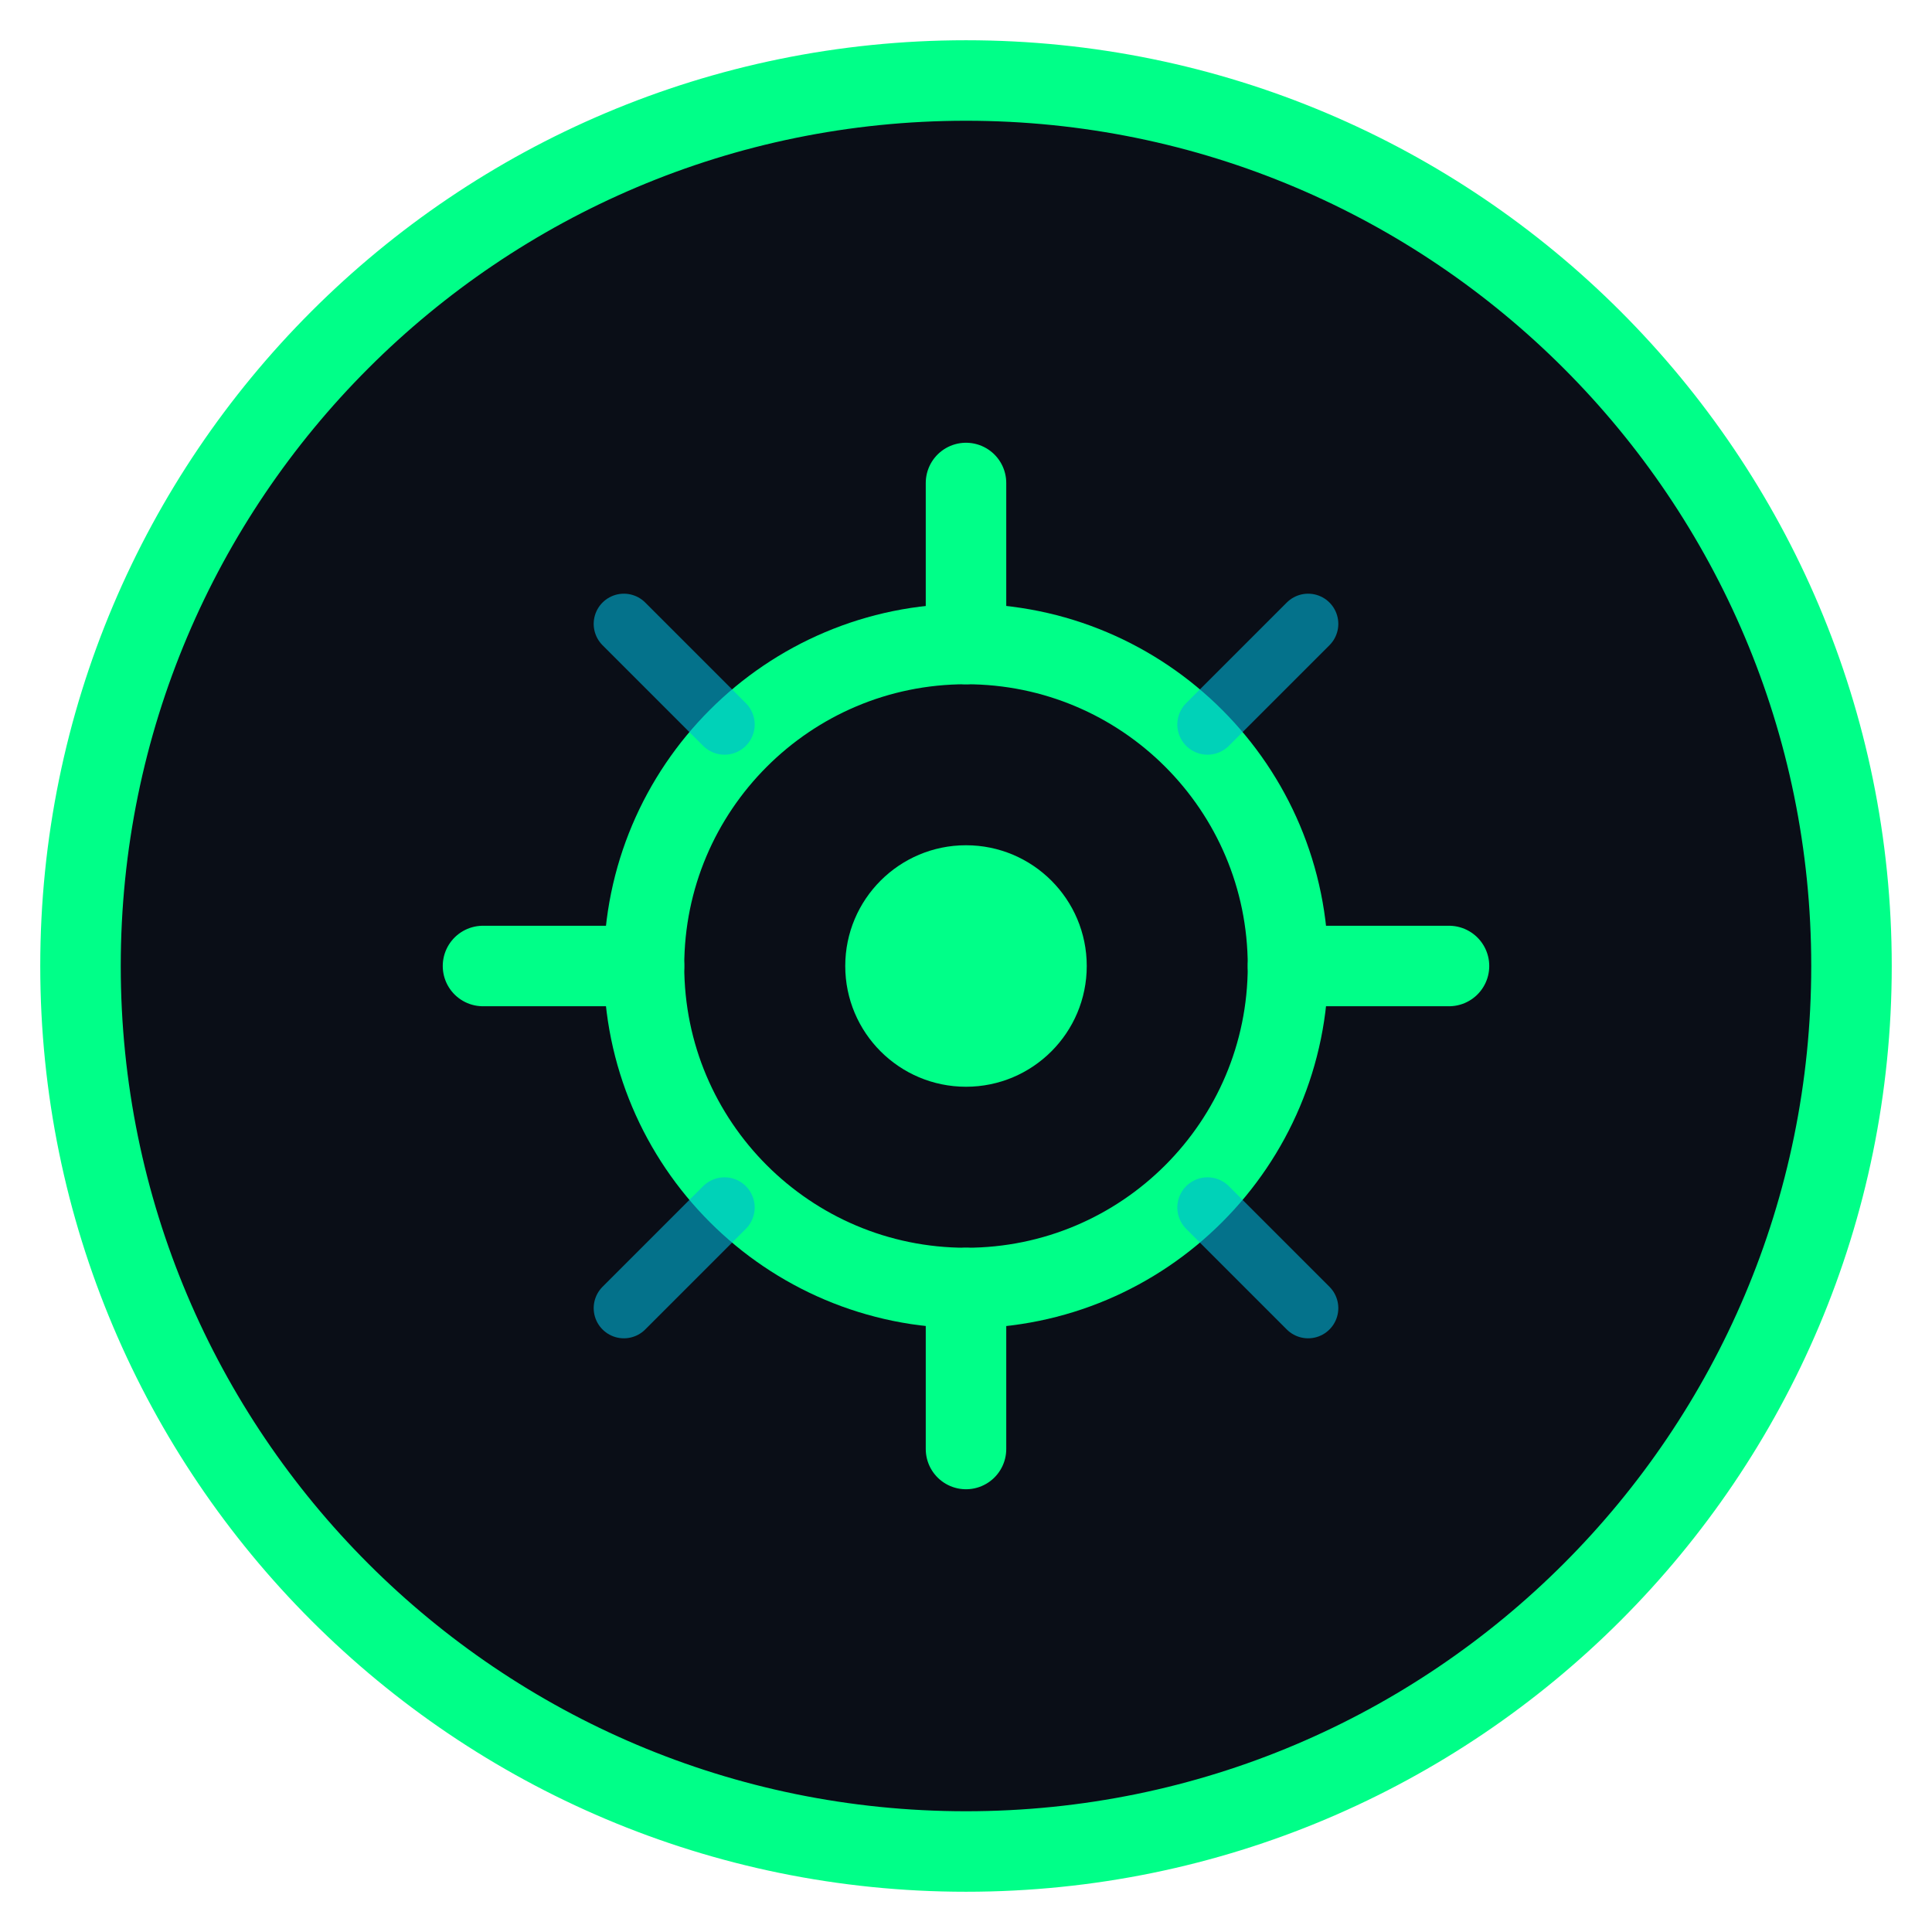
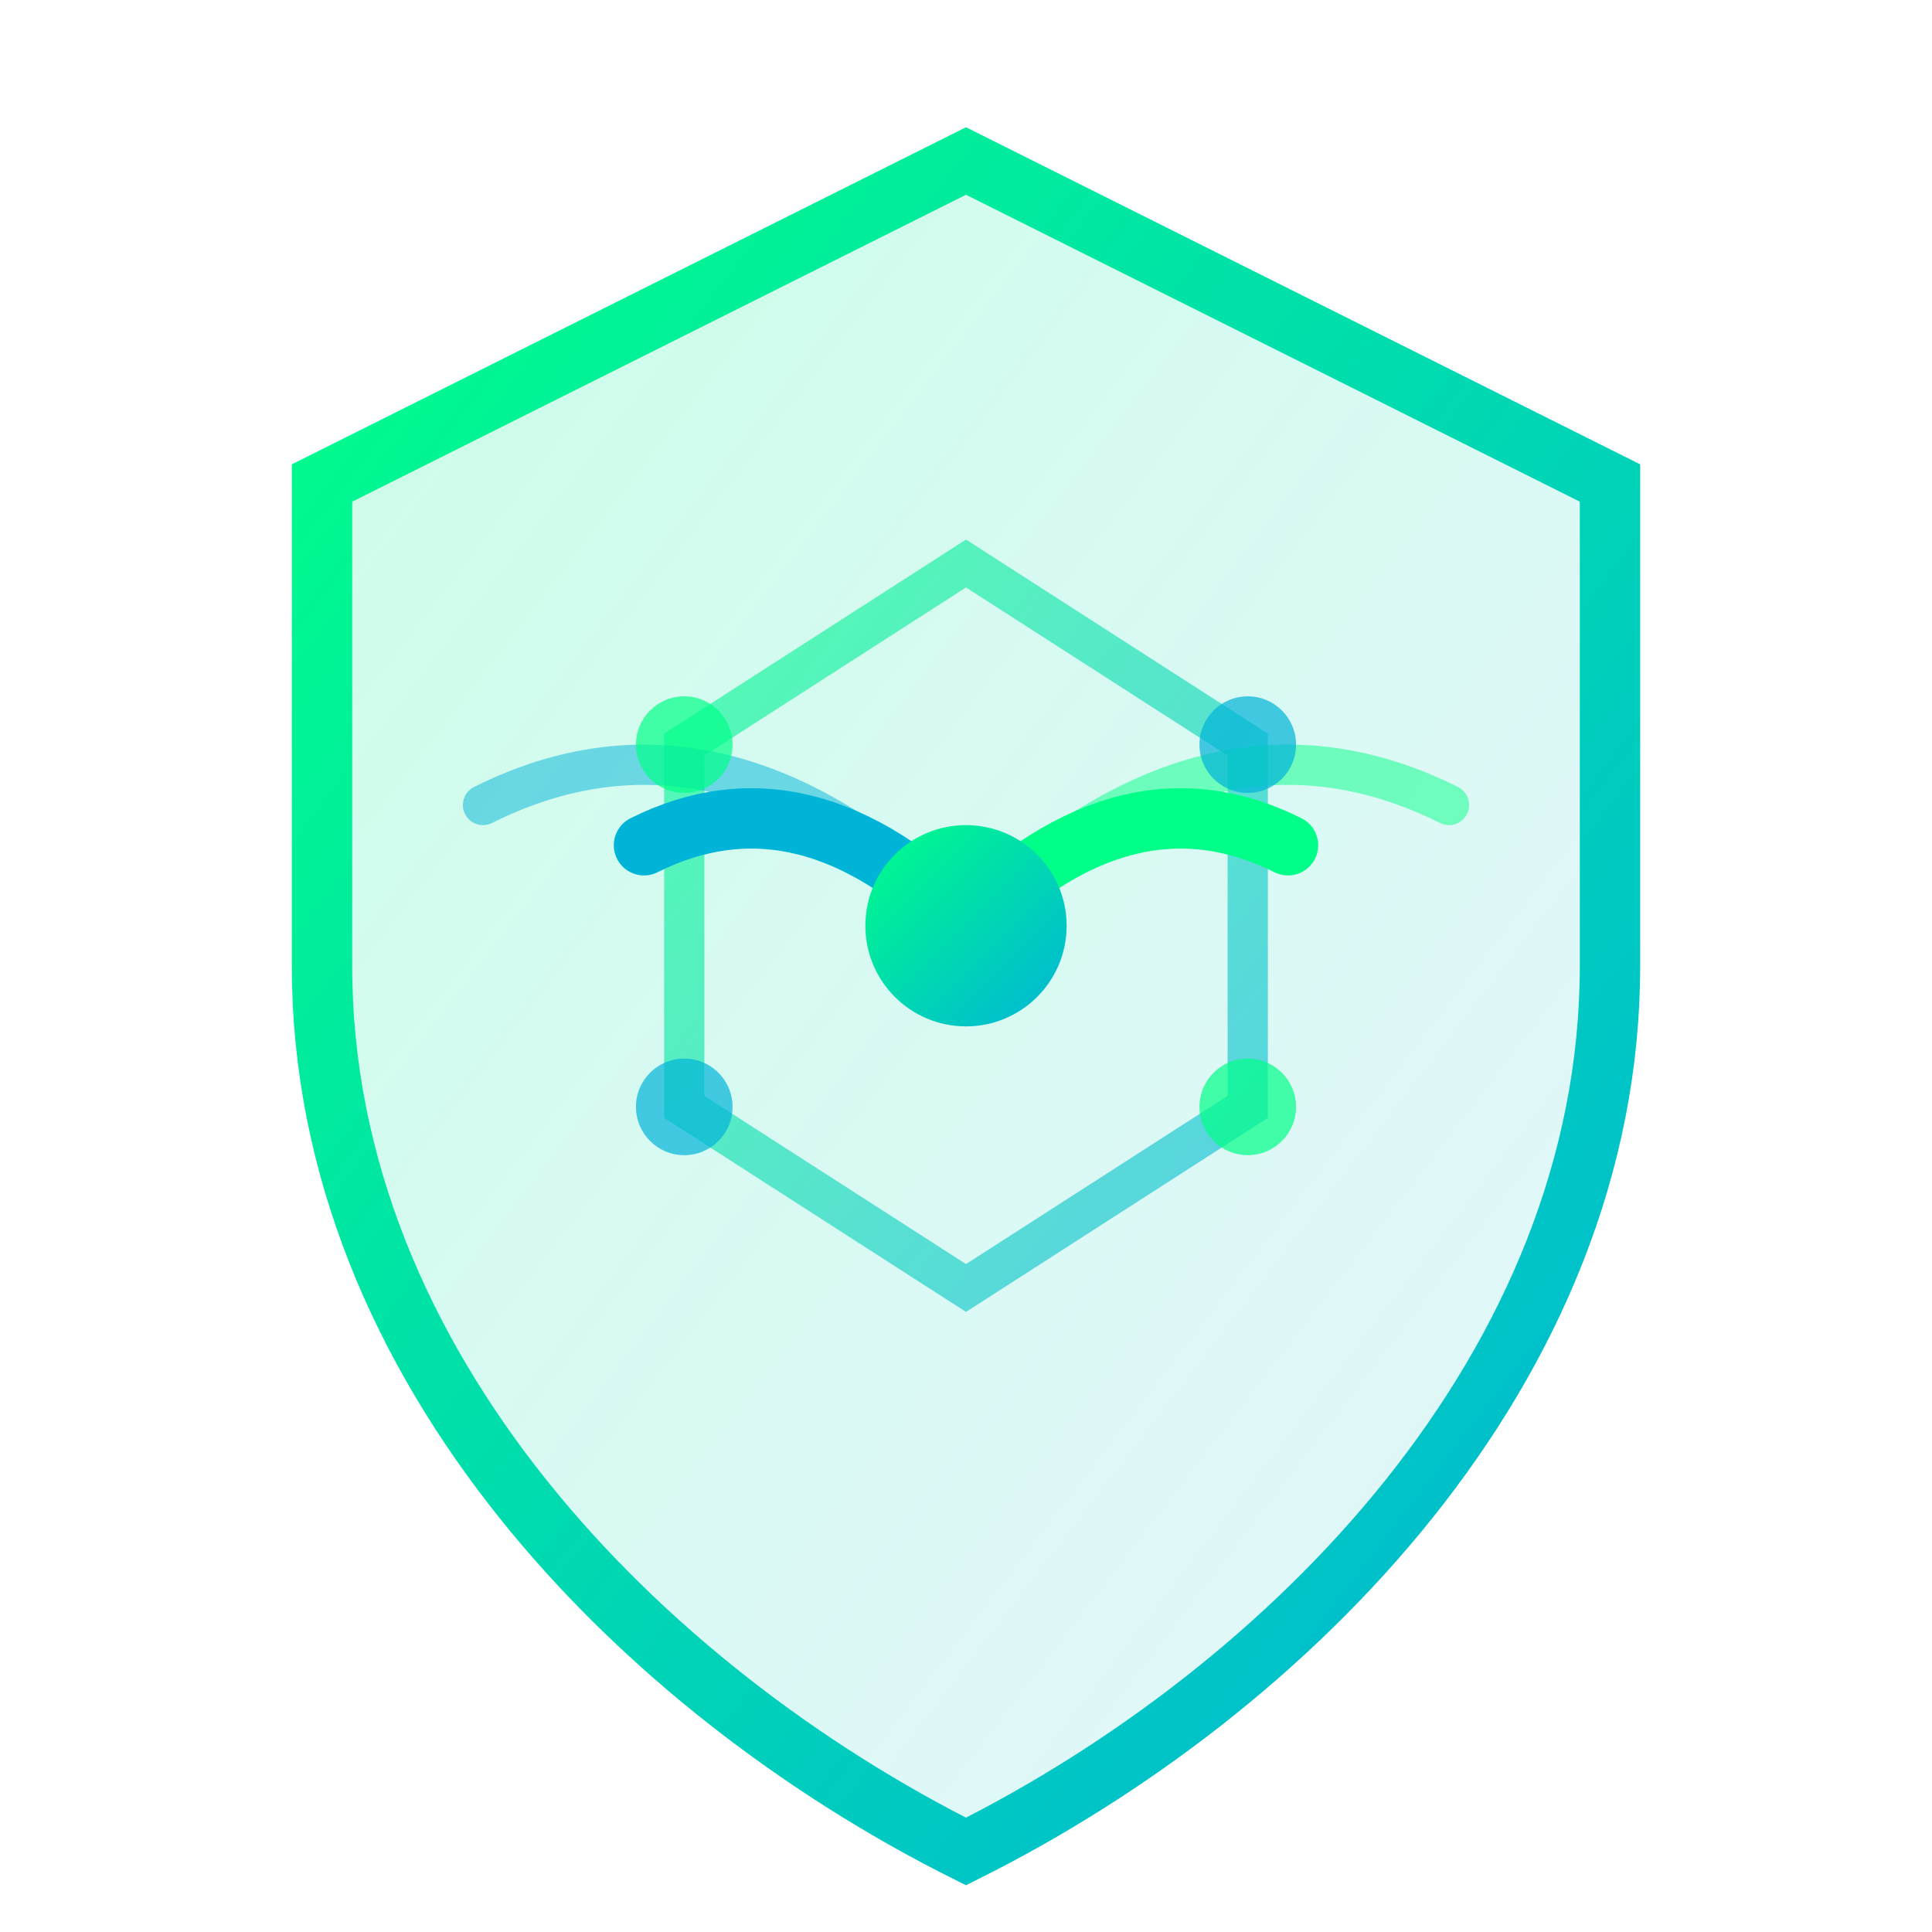
<svg xmlns="http://www.w3.org/2000/svg" viewBox="0 0 48 48" fill="none">
-   <circle cx="24" cy="24" r="22" stroke="#00ff88" stroke-width="2" fill="#0a0e17" />
-   <path d="M24 12 L24 16 M24 32 L24 36 M12 24 L16 24 M32 24 L36 24" stroke="#00ff88" stroke-width="2" stroke-linecap="round" />
-   <circle cx="24" cy="24" r="8" stroke="#00ff88" stroke-width="2" fill="none" />
-   <circle cx="24" cy="24" r="3" fill="#00ff88" />
-   <path d="M15.5 15.5 L18 18 M30 30 L32.5 32.5 M15.5 32.5 L18 30 M30 18 L32.5 15.5" stroke="#00b4d8" stroke-width="1.5" stroke-linecap="round" opacity="0.6" />
+   <defs>
+     <linearGradient id="shieldGrad" x1="0%" y1="0%" x2="100%" y2="100%">
+       <stop offset="0%" stop-color="#00ff88" />
+       <stop offset="100%" stop-color="#00b4d8" />
+     </linearGradient>
+     <linearGradient id="innerGrad" x1="0%" y1="0%" x2="100%" y2="100%">
+       <stop offset="0%" stop-color="#00ff88" stop-opacity="0.2" />
+       <stop offset="100%" stop-color="#00b4d8" stop-opacity="0.1" />
+     </linearGradient>
+   </defs>
+   <path d="M24 4 L40 12 L40 24 C40 34 32 42 24 46 C16 42 8 34 8 24 L8 12 Z" fill="url(#innerGrad)" stroke="url(#shieldGrad)" stroke-width="1.5" />
+   <path d="M24 14 L31 18.5 L31 27.5 L24 32 L17 27.5 L17 18.5 Z" fill="none" stroke="url(#shieldGrad)" stroke-width="1" opacity="0.6" />
+   <path d="M24 23 Q28 19 32 21" fill="none" stroke="#00ff88" stroke-width="1.5" stroke-linecap="round" />
+   <path d="M24 23 Q30 17 36 20" fill="none" stroke="#00ff88" stroke-width="1" stroke-linecap="round" opacity="0.5" />
+   <path d="M24 23 Q20 19 16 21" fill="none" stroke="#00b4d8" stroke-width="1.5" stroke-linecap="round" />
+   <path d="M24 23 Q18 17 12 20" fill="none" stroke="#00b4d8" stroke-width="1" stroke-linecap="round" opacity="0.5" />
+   <circle cx="24" cy="23" r="2.5" fill="url(#shieldGrad)" />
+   <circle cx="17" cy="18.5" r="1.2" fill="#00ff88" opacity="0.7" />
+   <circle cx="31" cy="18.5" r="1.2" fill="#00b4d8" opacity="0.7" />
+   <circle cx="17" cy="27.5" r="1.2" fill="#00b4d8" opacity="0.7" />
+   <circle cx="31" cy="27.5" r="1.2" fill="#00ff88" opacity="0.7" />
</svg>
